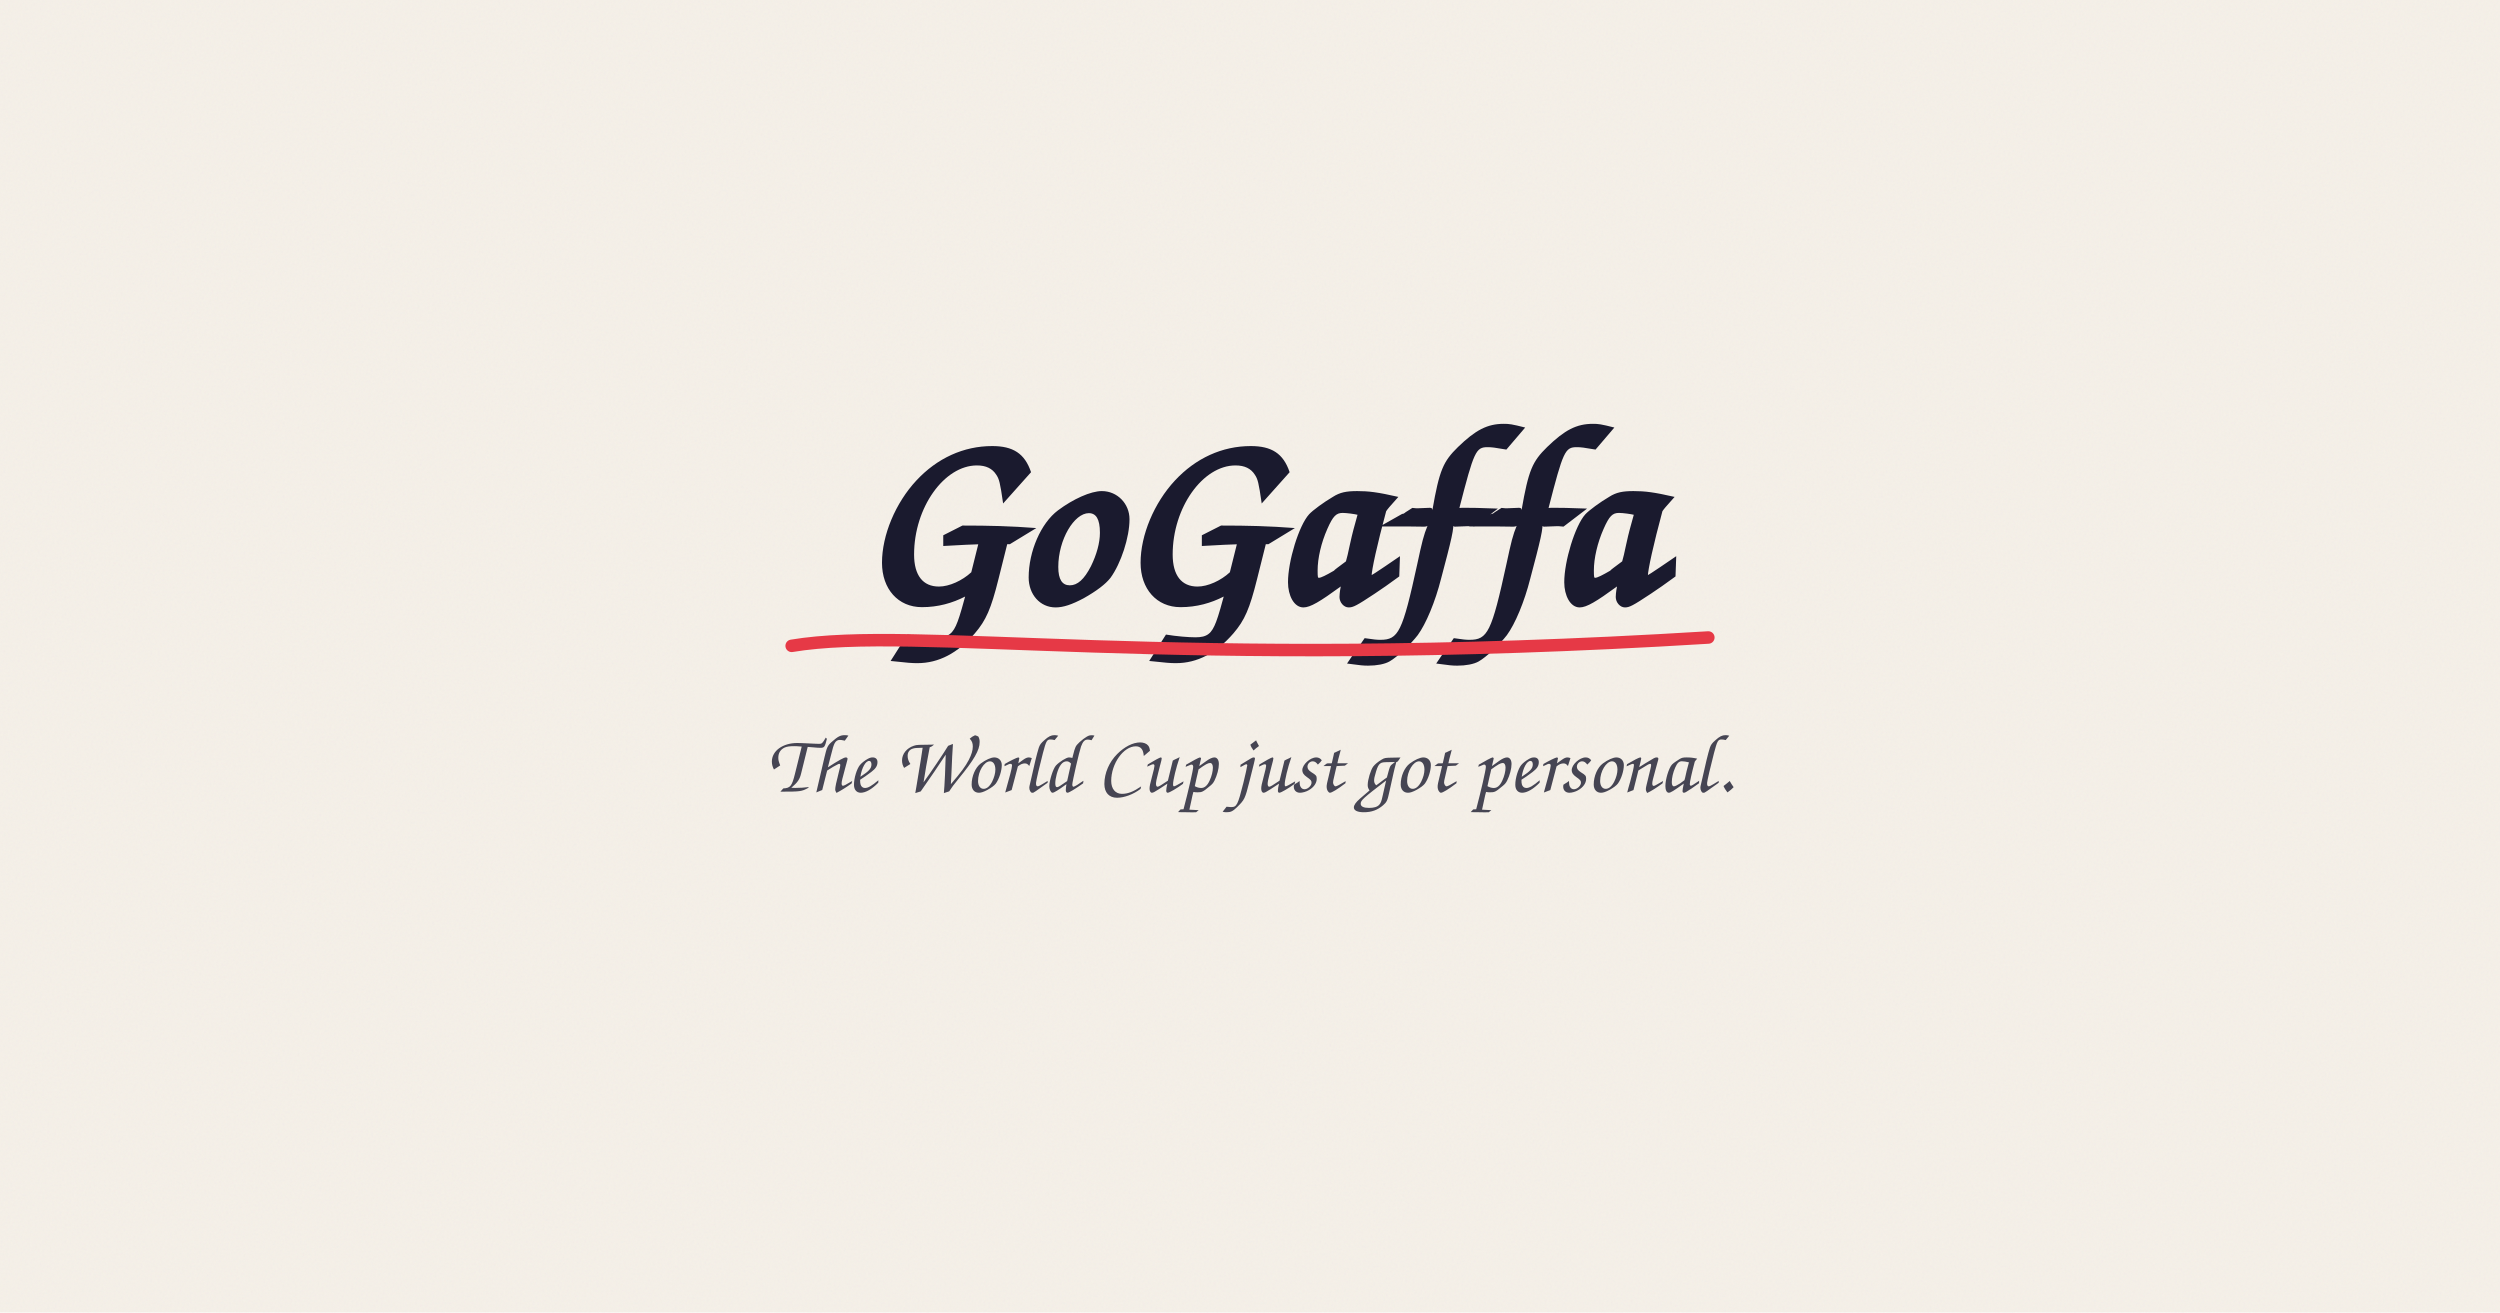
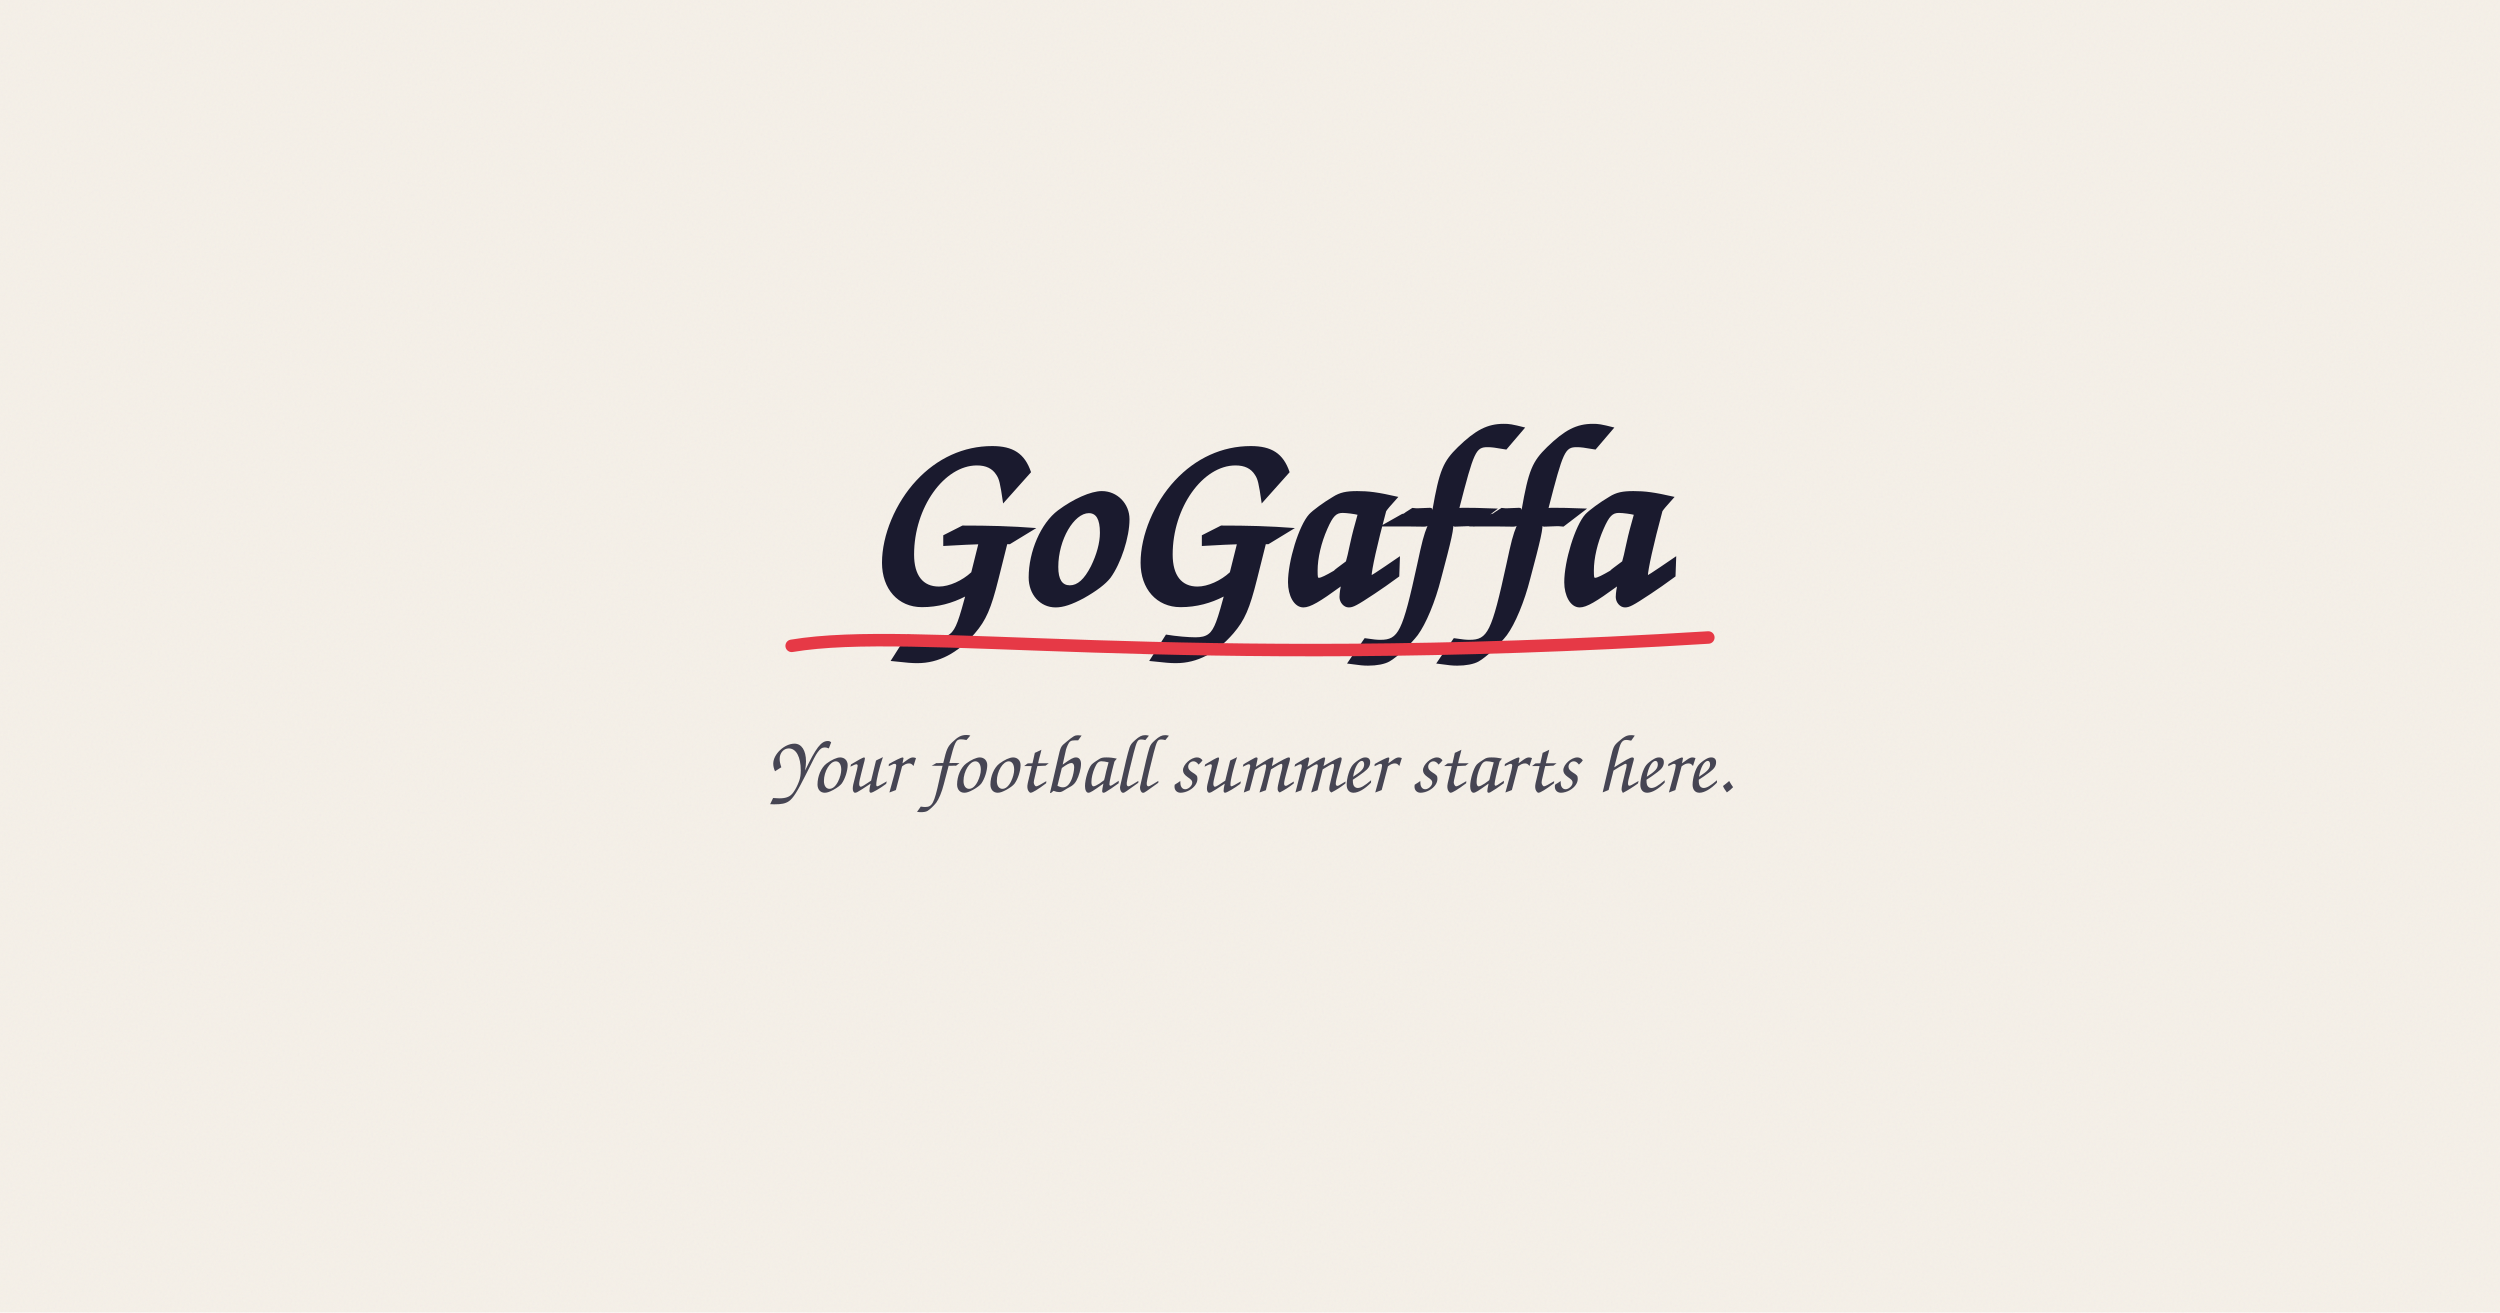
<svg xmlns="http://www.w3.org/2000/svg" viewBox="0 0 1200 630" font-family="Caveat, 'Comic Sans MS', cursive">
  <rect width="1200" height="630" fill="#f5f0e8" />
  <filter id="noise">
    <feTurbulence type="fractalNoise" baseFrequency="0.85" numOctaves="2" stitchTiles="stitch" />
  </filter>
  <rect width="1200" height="630" filter="url(#noise)" opacity="0.04" style="mix-blend-mode:multiply" />
  <text x="600" y="290" text-anchor="middle" font-size="120" font-weight="700" fill="#1a1a2e" letter-spacing="2">GoGaffa</text>
  <path d="M 380 310 C 440 300, 560 322, 820 306" stroke="#e63946" stroke-width="6" stroke-linecap="round" fill="none" />
-   <text x="600" y="380" text-anchor="middle" font-size="40" font-weight="600" fill="#1a1a2e" opacity="0.8">The World Cup just got personal.</text>
+   <text x="600" y="380" text-anchor="middle" font-size="40" font-weight="600" fill="#1a1a2e" opacity="0.8">Your football summer starts here.</text>
</svg>
